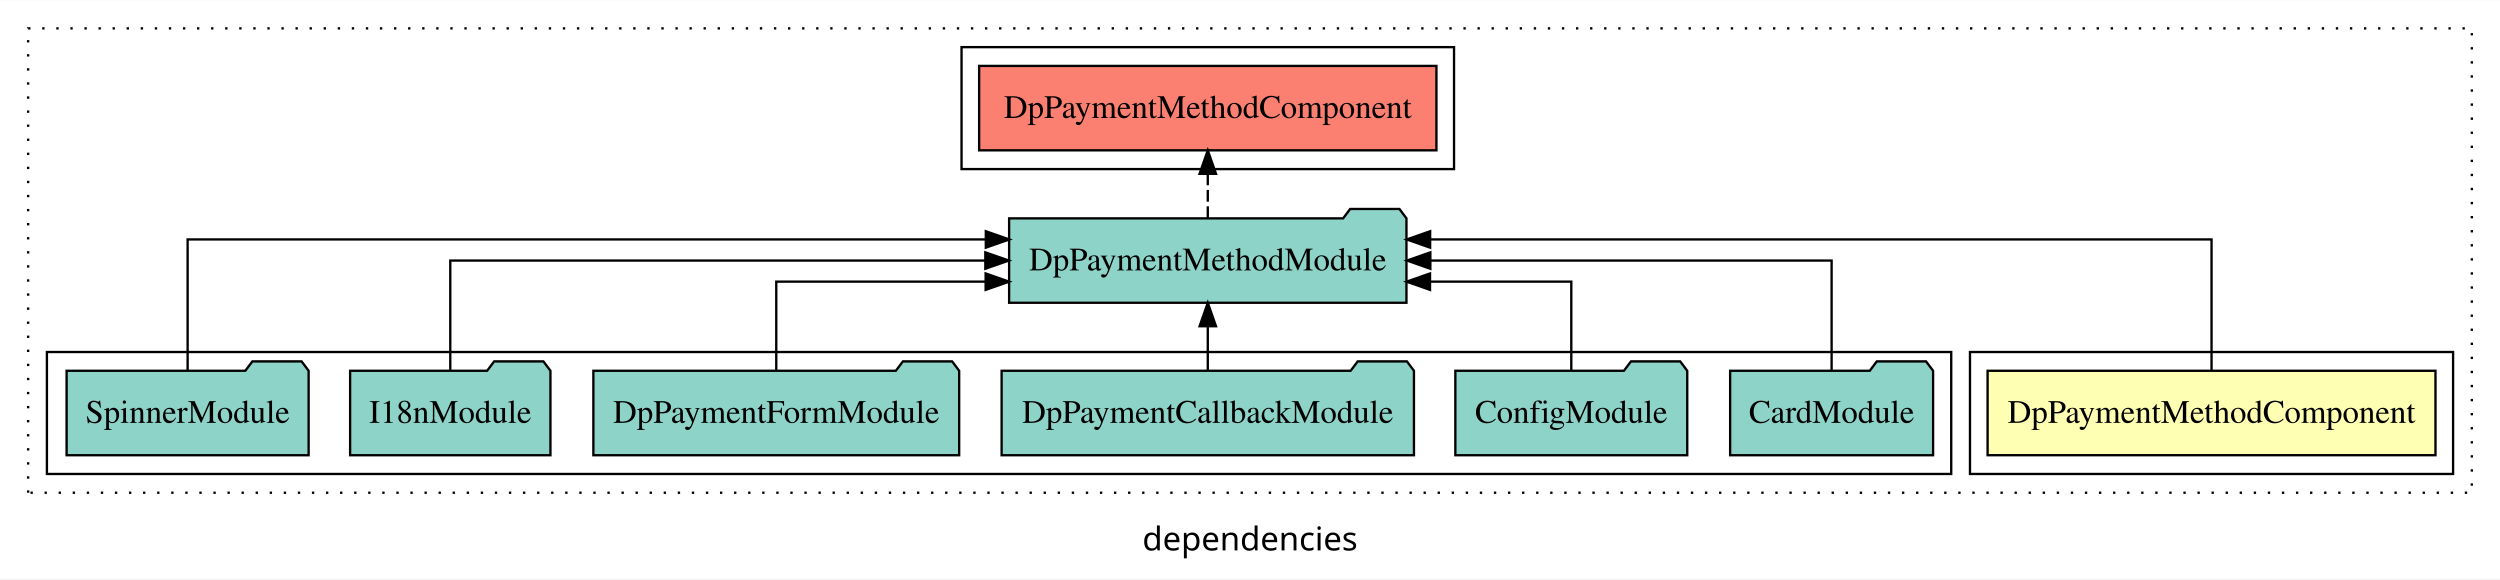
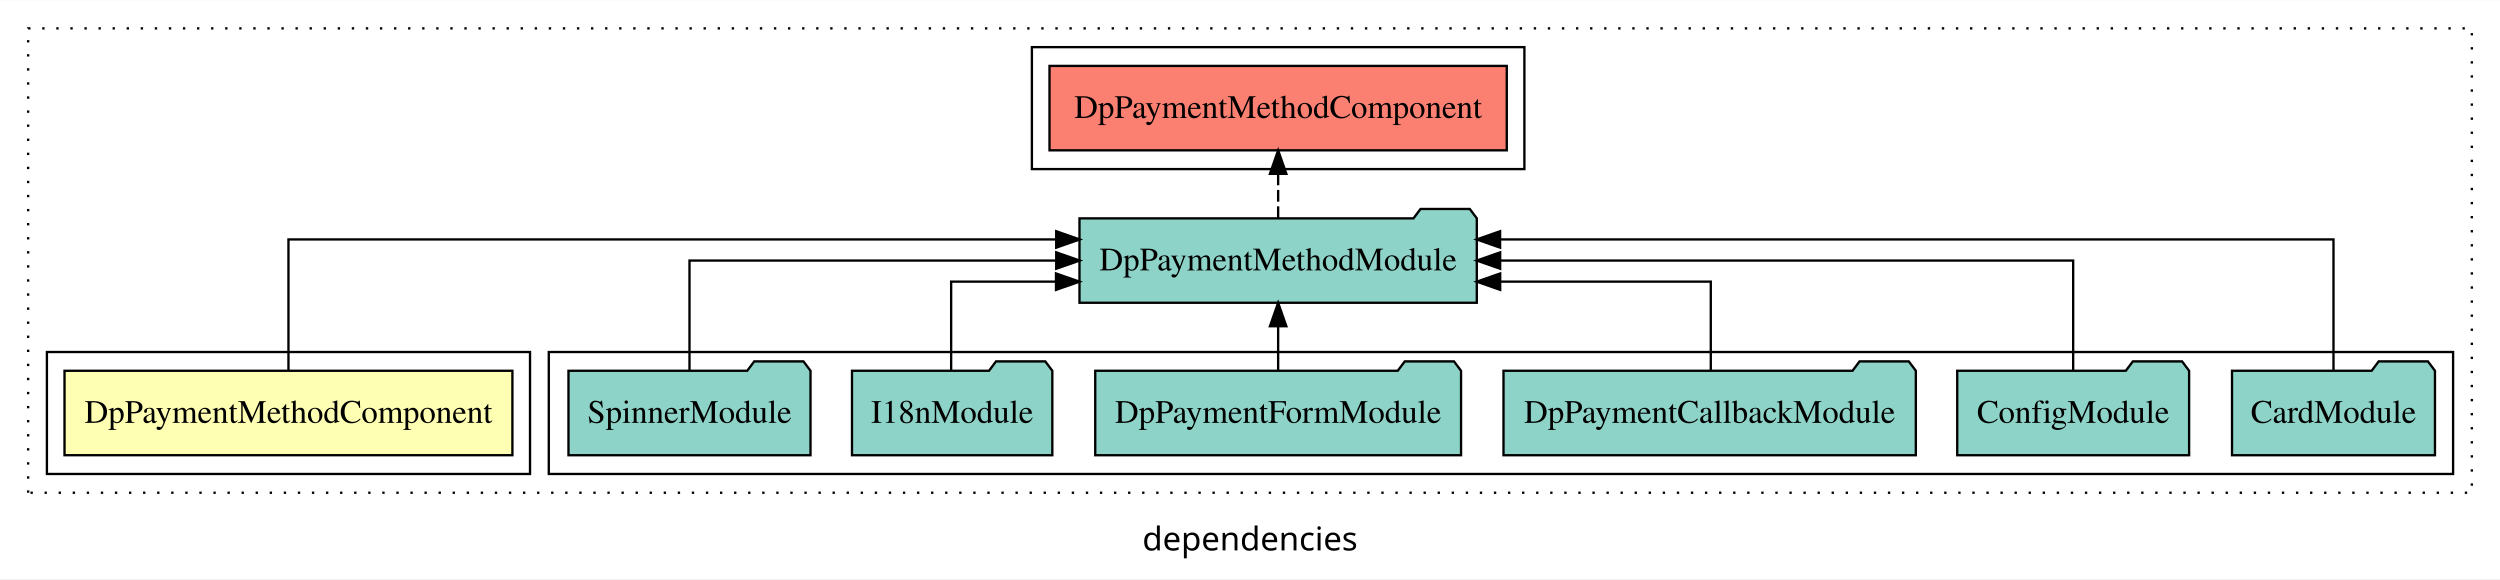
<svg xmlns="http://www.w3.org/2000/svg" width="1066pt" height="247pt" viewBox="0.00 0.00 1066.00 246.80">
  <g id="graph0" class="graph" transform="scale(1 1) rotate(0) translate(4 242.8)">
    <polygon fill="white" stroke="transparent" points="-4,4 -4,-242.8 1062,-242.8 1062,4 -4,4" />
    <text text-anchor="middle" x="529" y="-8.2" font-family="sans-serif" font-size="14.00">dependencies</text>
    <g id="clust1" class="cluster">
      <polygon fill="none" stroke="black" stroke-dasharray="1,5" points="8,-32.8 8,-230.8 1050,-230.8 1050,-32.8 8,-32.8" />
    </g>
-     <g id="clust5" class="cluster">
-       <polygon fill="none" stroke="black" points="406,-170.8 406,-222.8 616,-222.8 616,-170.8 406,-170.8" />
+     <g id="clust4" class="cluster">
+       <polygon fill="none" stroke="black" points="230,-40.8 230,-92.8 1042,-92.8 1042,-40.8 230,-40.8" />
    </g>
    <g id="clust2" class="cluster">
-       <polygon fill="none" stroke="black" points="836,-40.8 836,-92.8 1042,-92.8 1042,-40.8 836,-40.8" />
+       <polygon fill="none" stroke="black" points="16,-40.8 16,-92.8 222,-92.8 222,-40.8 16,-40.8" />
    </g>
-     <g id="clust4" class="cluster">
-       <polygon fill="none" stroke="black" points="16,-40.8 16,-92.8 828,-92.8 828,-40.8 16,-40.8" />
+     <g id="clust5" class="cluster">
+       <polygon fill="none" stroke="black" points="436,-170.8 436,-222.8 646,-222.8 646,-170.8 436,-170.8" />
    </g>
    <g id="node1" class="node">
-       <polygon fill="#ffffb3" stroke="black" points="1034.49,-84.8 843.51,-84.8 843.51,-48.8 1034.49,-48.8 1034.49,-84.8" />
-       <text text-anchor="middle" x="939" y="-62.6" font-family="Times,serif" font-size="14.00">DpPaymentMethodComponent</text>
+       <polygon fill="#ffffb3" stroke="black" points="214.49,-84.8 23.51,-84.8 23.51,-48.8 214.49,-48.8 214.49,-84.8" />
+       <text text-anchor="middle" x="119" y="-62.6" font-family="Times,serif" font-size="14.00">DpPaymentMethodComponent</text>
    </g>
    <g id="node2" class="node">
-       <polygon fill="#8dd3c7" stroke="black" points="595.71,-149.8 592.71,-153.8 571.71,-153.8 568.71,-149.8 426.29,-149.8 426.29,-113.8 595.71,-113.8 595.71,-149.8" />
-       <text text-anchor="middle" x="511" y="-127.6" font-family="Times,serif" font-size="14.00">DpPaymentMethodModule</text>
+       <polygon fill="#8dd3c7" stroke="black" points="625.71,-149.8 622.71,-153.8 601.71,-153.8 598.71,-149.8 456.29,-149.8 456.29,-113.8 625.71,-113.8 625.71,-149.8" />
+       <text text-anchor="middle" x="541" y="-127.6" font-family="Times,serif" font-size="14.00">DpPaymentMethodModule</text>
    </g>
    <g id="edge1" class="edge">
-       <path fill="none" stroke="black" d="M939,-85.09C939,-107.01 939,-140.8 939,-140.8 939,-140.8 605.81,-140.8 605.81,-140.8" />
-       <polygon fill="black" stroke="black" points="605.81,-137.3 595.81,-140.8 605.81,-144.3 605.81,-137.3" />
+       <path fill="none" stroke="black" d="M119,-85.09C119,-107.01 119,-140.8 119,-140.8 119,-140.8 446.36,-140.8 446.36,-140.8" />
+       <polygon fill="black" stroke="black" points="446.36,-144.3 456.36,-140.8 446.36,-137.3 446.36,-144.3" />
    </g>
    <g id="node9" class="node">
-       <polygon fill="#fb8072" stroke="black" points="608.49,-214.8 413.51,-214.8 413.51,-178.8 608.49,-178.8 608.49,-214.8" />
-       <text text-anchor="middle" x="511" y="-192.6" font-family="Times,serif" font-size="14.00">DpPaymentMethodComponent </text>
+       <polygon fill="#fb8072" stroke="black" points="638.49,-214.8 443.51,-214.8 443.51,-178.8 638.49,-178.8 638.49,-214.8" />
+       <text text-anchor="middle" x="541" y="-192.6" font-family="Times,serif" font-size="14.00">DpPaymentMethodComponent </text>
    </g>
    <g id="edge8" class="edge">
-       <path fill="none" stroke="black" stroke-dasharray="5,2" d="M511,-149.91C511,-149.91 511,-168.79 511,-168.79" />
-       <polygon fill="black" stroke="black" points="507.5,-168.79 511,-178.79 514.5,-168.79 507.5,-168.79" />
+       <path fill="none" stroke="black" stroke-dasharray="5,2" d="M541,-149.91C541,-149.91 541,-168.79 541,-168.79" />
+       <polygon fill="black" stroke="black" points="537.5,-168.79 541,-178.79 544.5,-168.79 537.5,-168.79" />
    </g>
    <g id="node3" class="node">
-       <polygon fill="#8dd3c7" stroke="black" points="820.27,-84.8 817.27,-88.8 796.27,-88.8 793.27,-84.8 733.73,-84.8 733.73,-48.8 820.27,-48.8 820.27,-84.8" />
-       <text text-anchor="middle" x="777" y="-62.6" font-family="Times,serif" font-size="14.00">CardModule</text>
+       <polygon fill="#8dd3c7" stroke="black" points="1034.27,-84.8 1031.27,-88.8 1010.27,-88.8 1007.27,-84.8 947.73,-84.8 947.73,-48.8 1034.27,-48.8 1034.27,-84.8" />
+       <text text-anchor="middle" x="991" y="-62.6" font-family="Times,serif" font-size="14.00">CardModule</text>
    </g>
    <g id="edge2" class="edge">
-       <path fill="none" stroke="black" d="M777,-84.91C777,-104.14 777,-131.8 777,-131.8 777,-131.8 605.9,-131.8 605.9,-131.8" />
-       <polygon fill="black" stroke="black" points="605.9,-128.3 595.9,-131.8 605.9,-135.3 605.9,-128.3" />
+       <path fill="none" stroke="black" d="M991,-85.09C991,-107.01 991,-140.8 991,-140.8 991,-140.8 635.64,-140.8 635.64,-140.8" />
+       <polygon fill="black" stroke="black" points="635.64,-137.3 625.64,-140.8 635.64,-144.3 635.64,-137.3" />
    </g>
    <g id="node4" class="node">
-       <polygon fill="#8dd3c7" stroke="black" points="715.44,-84.8 712.44,-88.8 691.44,-88.8 688.44,-84.8 616.56,-84.8 616.56,-48.8 715.44,-48.8 715.44,-84.8" />
-       <text text-anchor="middle" x="666" y="-62.6" font-family="Times,serif" font-size="14.00">ConfigModule</text>
+       <polygon fill="#8dd3c7" stroke="black" points="929.44,-84.8 926.44,-88.8 905.44,-88.8 902.44,-84.8 830.56,-84.8 830.56,-48.8 929.44,-48.8 929.44,-84.8" />
+       <text text-anchor="middle" x="880" y="-62.6" font-family="Times,serif" font-size="14.00">ConfigModule</text>
    </g>
    <g id="edge3" class="edge">
-       <path fill="none" stroke="black" d="M666,-84.83C666,-101.2 666,-122.8 666,-122.8 666,-122.8 605.76,-122.8 605.76,-122.8" />
-       <polygon fill="black" stroke="black" points="605.76,-119.3 595.76,-122.8 605.76,-126.3 605.76,-119.3" />
+       <path fill="none" stroke="black" d="M880,-84.91C880,-104.14 880,-131.8 880,-131.8 880,-131.8 635.67,-131.8 635.67,-131.8" />
+       <polygon fill="black" stroke="black" points="635.67,-128.3 625.67,-131.8 635.67,-135.3 635.67,-128.3" />
    </g>
    <g id="node5" class="node">
-       <polygon fill="#8dd3c7" stroke="black" points="598.91,-84.8 595.91,-88.8 574.91,-88.8 571.91,-84.8 423.09,-84.8 423.09,-48.8 598.91,-48.8 598.91,-84.8" />
-       <text text-anchor="middle" x="511" y="-62.6" font-family="Times,serif" font-size="14.00">DpPaymentCallbackModule</text>
+       <polygon fill="#8dd3c7" stroke="black" points="812.91,-84.8 809.91,-88.8 788.91,-88.8 785.91,-84.8 637.09,-84.8 637.09,-48.8 812.91,-48.8 812.91,-84.8" />
+       <text text-anchor="middle" x="725" y="-62.6" font-family="Times,serif" font-size="14.00">DpPaymentCallbackModule</text>
    </g>
    <g id="edge4" class="edge">
-       <path fill="none" stroke="black" d="M511,-84.91C511,-84.91 511,-103.79 511,-103.79" />
-       <polygon fill="black" stroke="black" points="507.5,-103.79 511,-113.79 514.5,-103.79 507.5,-103.79" />
+       <path fill="none" stroke="black" d="M725.48,-84.83C725.48,-101.2 725.48,-122.8 725.48,-122.8 725.48,-122.8 635.68,-122.8 635.68,-122.8" />
+       <polygon fill="black" stroke="black" points="635.68,-119.3 625.68,-122.8 635.68,-126.3 635.68,-119.3" />
    </g>
    <g id="node6" class="node">
-       <polygon fill="#8dd3c7" stroke="black" points="404.99,-84.8 401.99,-88.8 380.99,-88.8 377.99,-84.8 249.01,-84.8 249.01,-48.8 404.99,-48.8 404.99,-84.8" />
-       <text text-anchor="middle" x="327" y="-62.6" font-family="Times,serif" font-size="14.00">DpPaymentFormModule</text>
+       <polygon fill="#8dd3c7" stroke="black" points="618.99,-84.8 615.99,-88.8 594.99,-88.8 591.99,-84.8 463.01,-84.8 463.01,-48.8 618.99,-48.8 618.99,-84.8" />
+       <text text-anchor="middle" x="541" y="-62.6" font-family="Times,serif" font-size="14.00">DpPaymentFormModule</text>
    </g>
    <g id="edge5" class="edge">
-       <path fill="none" stroke="black" d="M327,-84.83C327,-101.2 327,-122.8 327,-122.8 327,-122.8 416.27,-122.8 416.27,-122.8" />
-       <polygon fill="black" stroke="black" points="416.27,-126.3 426.27,-122.8 416.27,-119.3 416.27,-126.3" />
+       <path fill="none" stroke="black" d="M541,-84.91C541,-84.91 541,-103.79 541,-103.79" />
+       <polygon fill="black" stroke="black" points="537.5,-103.79 541,-113.79 544.5,-103.79 537.5,-103.79" />
    </g>
    <g id="node7" class="node">
-       <polygon fill="#8dd3c7" stroke="black" points="230.71,-84.8 227.71,-88.8 206.71,-88.8 203.71,-84.8 145.29,-84.8 145.29,-48.8 230.71,-48.8 230.71,-84.8" />
-       <text text-anchor="middle" x="188" y="-62.6" font-family="Times,serif" font-size="14.00">I18nModule</text>
+       <polygon fill="#8dd3c7" stroke="black" points="444.71,-84.8 441.71,-88.8 420.71,-88.8 417.71,-84.8 359.29,-84.8 359.29,-48.8 444.71,-48.8 444.71,-84.8" />
+       <text text-anchor="middle" x="402" y="-62.6" font-family="Times,serif" font-size="14.00">I18nModule</text>
    </g>
    <g id="edge6" class="edge">
-       <path fill="none" stroke="black" d="M188,-84.91C188,-104.14 188,-131.8 188,-131.8 188,-131.8 416.14,-131.8 416.14,-131.8" />
-       <polygon fill="black" stroke="black" points="416.14,-135.3 426.14,-131.8 416.14,-128.3 416.14,-135.3" />
+       <path fill="none" stroke="black" d="M401.57,-84.83C401.57,-101.2 401.57,-122.8 401.57,-122.8 401.57,-122.8 446.28,-122.8 446.28,-122.8" />
+       <polygon fill="black" stroke="black" points="446.28,-126.3 456.28,-122.8 446.28,-119.3 446.28,-126.3" />
    </g>
    <g id="node8" class="node">
-       <polygon fill="#8dd3c7" stroke="black" points="127.6,-84.8 124.6,-88.8 103.6,-88.8 100.6,-84.8 24.4,-84.8 24.4,-48.8 127.6,-48.8 127.6,-84.8" />
-       <text text-anchor="middle" x="76" y="-62.6" font-family="Times,serif" font-size="14.00">SpinnerModule</text>
+       <polygon fill="#8dd3c7" stroke="black" points="341.6,-84.8 338.6,-88.8 317.6,-88.8 314.6,-84.8 238.4,-84.8 238.4,-48.8 341.6,-48.8 341.6,-84.8" />
+       <text text-anchor="middle" x="290" y="-62.6" font-family="Times,serif" font-size="14.00">SpinnerModule</text>
    </g>
    <g id="edge7" class="edge">
-       <path fill="none" stroke="black" d="M76,-85.09C76,-107.01 76,-140.8 76,-140.8 76,-140.8 416.35,-140.8 416.35,-140.8" />
-       <polygon fill="black" stroke="black" points="416.35,-144.3 426.35,-140.8 416.35,-137.3 416.35,-144.3" />
+       <path fill="none" stroke="black" d="M290,-84.91C290,-104.14 290,-131.8 290,-131.8 290,-131.8 446.37,-131.8 446.37,-131.8" />
+       <polygon fill="black" stroke="black" points="446.37,-135.3 456.37,-131.8 446.37,-128.3 446.37,-135.3" />
    </g>
  </g>
</svg>
